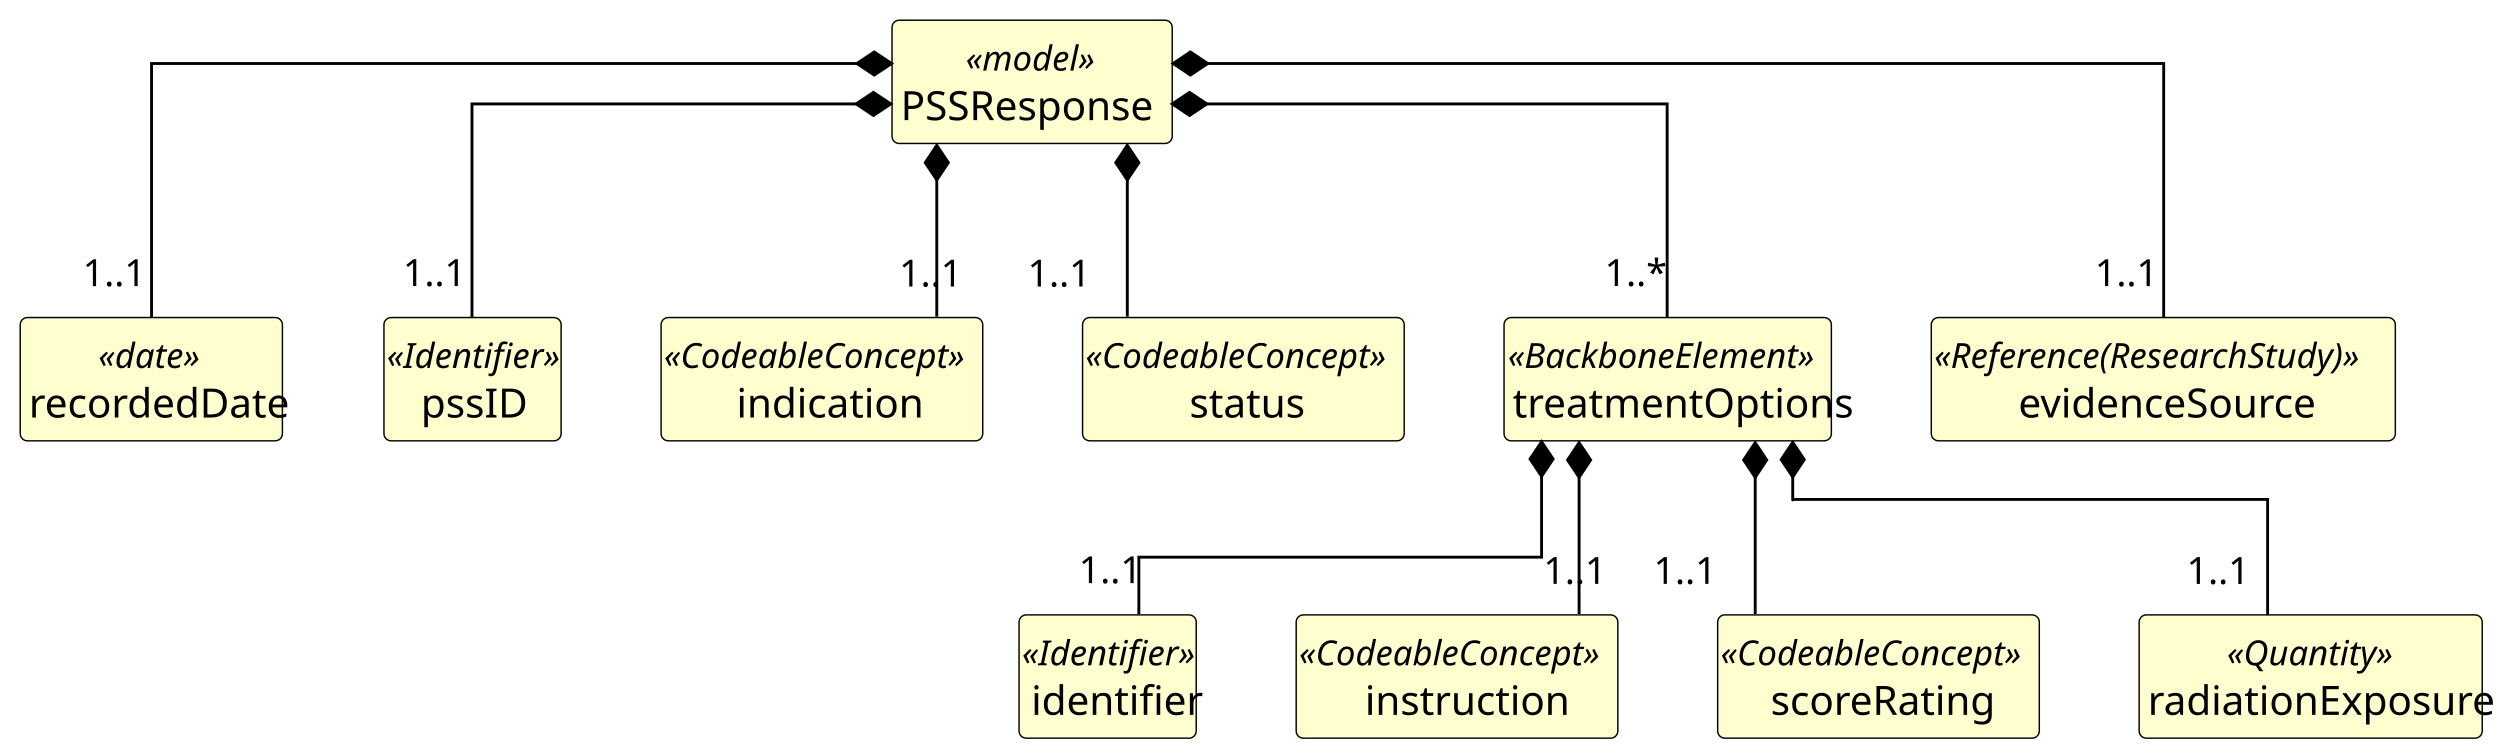
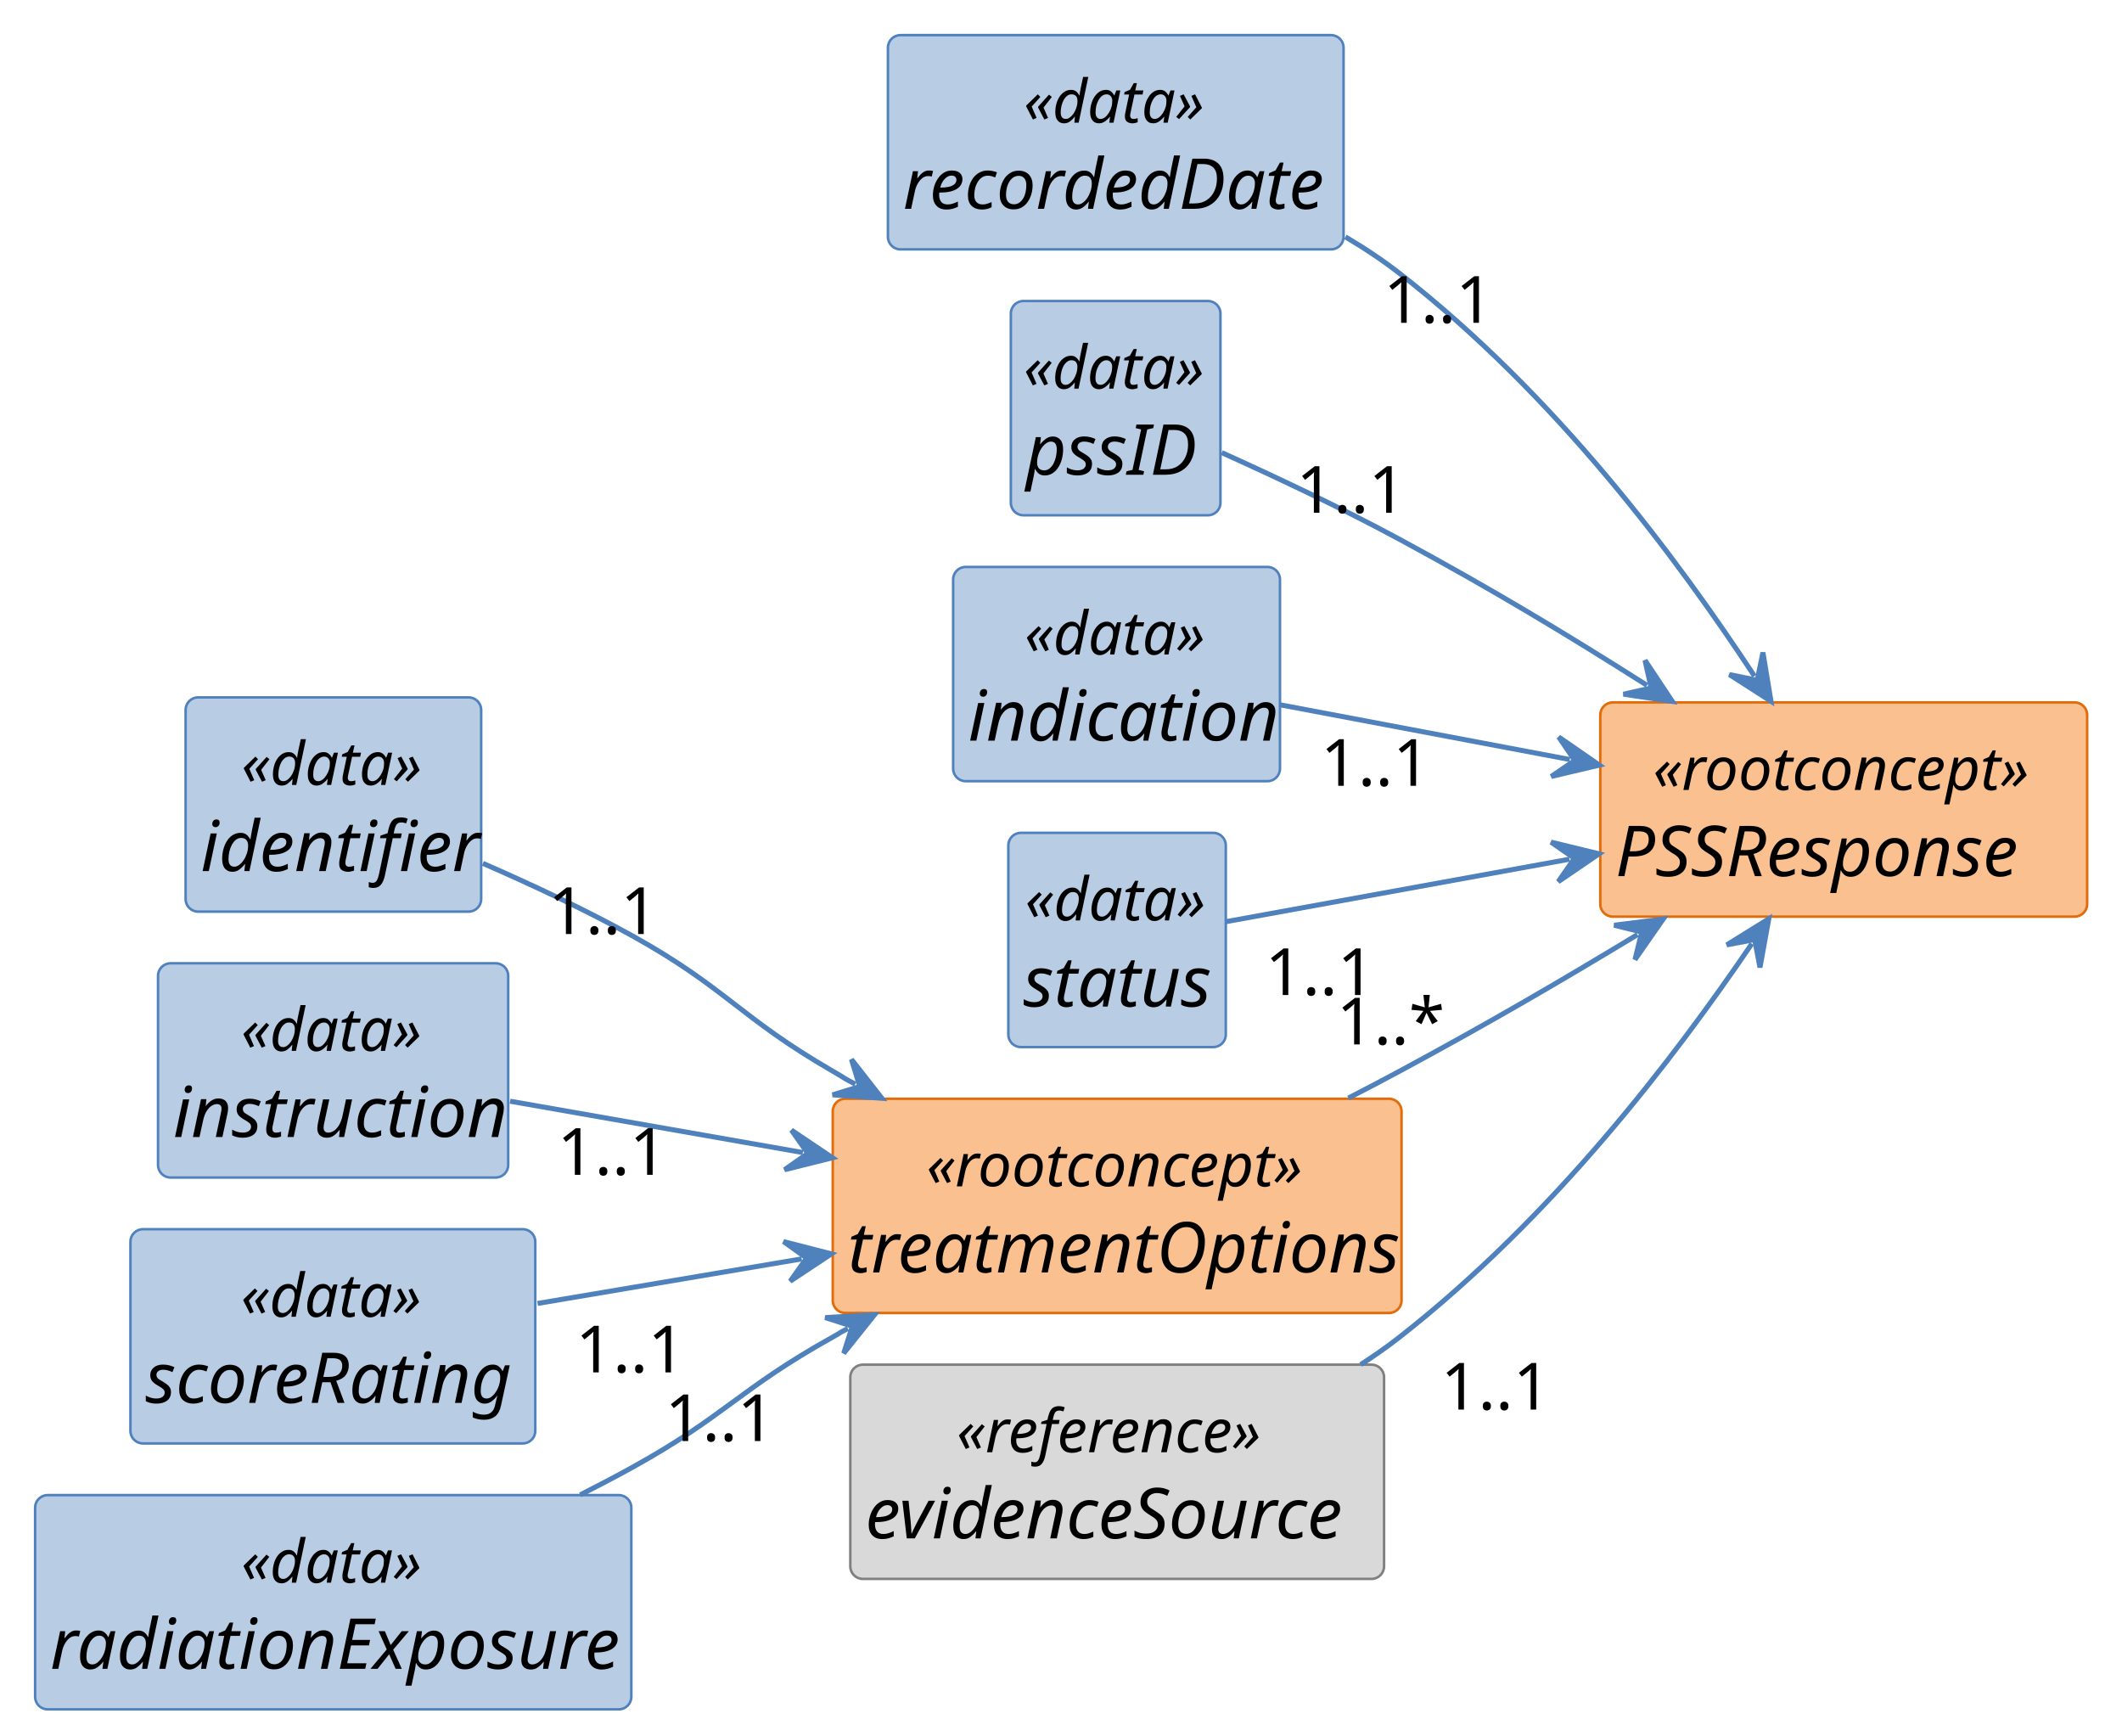
- <svg xmlns="http://www.w3.org/2000/svg" contentStyleType="text/css" data-diagram-type="CLASS" height="261px" preserveAspectRatio="none" style="width:866px;height:261px;background:#FFFFFF;" version="1.1" viewBox="0 0 866 261" width="866px" zoomAndPan="magnify">
+ <svg xmlns="http://www.w3.org/2000/svg" contentStyleType="text/css" data-diagram-type="CLASS" height="346px" preserveAspectRatio="none" style="width:423px;height:346px;background:#FFFFFF;" version="1.1" viewBox="0 0 423 346" width="423px" zoomAndPan="magnify">
  <defs />
  <g>
-     <g class="entity" data-entity="PSSResponse" data-source-line="14" data-uid="ent0002" id="entity_PSSResponse">
-       <rect fill="#FEFECE" height="42.703" rx="2.5" ry="2.5" style="stroke:#000000;stroke-width:0.5;" width="97.055" x="309" y="7" />
-       <text fill="#000000" font-family="sans-serif" font-size="12" font-style="italic" lengthAdjust="spacing" textLength="46.031" x="334.512" y="24.457">«model»</text>
-       <text fill="#000000" font-family="sans-serif" font-size="14" lengthAdjust="spacing" textLength="91.055" x="312" y="41.627">PSSResponse</text>
+     <g class="entity" data-entity="PSSResponse" data-source-line="21" data-uid="ent0002" id="entity_PSSResponse">
+       <rect fill="#FAC08F" height="42.703" rx="2.5" ry="2.5" style="stroke:#E36C0A;stroke-width:0.5;" width="97.055" x="319" y="140" />
+       <text fill="#000000" font-family="sans-serif" font-size="12" font-style="italic" lengthAdjust="spacing" textLength="76.055" x="329.5" y="157.457">«rootconcept»</text>
+       <text fill="#000000" font-family="sans-serif" font-size="14" font-style="italic" lengthAdjust="spacing" textLength="91.055" x="322" y="174.627">PSSResponse</text>
    </g>
-     <g class="entity" data-entity="PSSResponse_recordedDate" data-source-line="17" data-uid="ent0003" id="entity_PSSResponse_recordedDate">
-       <rect fill="#FEFECE" height="42.703" rx="2.5" ry="2.5" style="stroke:#000000;stroke-width:0.5;" width="90.827" x="7" y="110" />
-       <text fill="#000000" font-family="sans-serif" font-size="12" font-style="italic" lengthAdjust="spacing" textLength="36.703" x="34.062" y="127.457">«date»</text>
-       <text fill="#000000" font-family="sans-serif" font-size="14" lengthAdjust="spacing" textLength="84.827" x="10" y="144.627">recordedDate</text>
+     <g class="entity" data-entity="PSSResponse_recordedDate" data-source-line="24" data-uid="ent0003" id="entity_PSSResponse_recordedDate">
+       <rect fill="#B8CCE4" height="42.703" rx="2.5" ry="2.5" style="stroke:#4F81BD;stroke-width:0.5;" width="90.827" x="177" y="7" />
+       <text fill="#000000" font-family="sans-serif" font-size="12" font-style="italic" lengthAdjust="spacing" textLength="36.703" x="204.062" y="24.457">«data»</text>
+       <text fill="#000000" font-family="sans-serif" font-size="14" font-style="italic" lengthAdjust="spacing" textLength="84.827" x="180" y="41.627">recordedDate</text>
    </g>
-     <g class="entity" data-entity="PSSResponse_pssID" data-source-line="20" data-uid="ent0004" id="entity_PSSResponse_pssID">
-       <rect fill="#FEFECE" height="42.703" rx="2.5" ry="2.5" style="stroke:#000000;stroke-width:0.5;" width="61.373" x="133" y="110" />
-       <text fill="#000000" font-family="sans-serif" font-size="12" font-style="italic" lengthAdjust="spacing" textLength="59.373" x="134" y="127.457">«Identifier»</text>
-       <text fill="#000000" font-family="sans-serif" font-size="14" lengthAdjust="spacing" textLength="35.786" x="145.793" y="144.627">pssID</text>
+     <g class="entity" data-entity="PSSResponse_pssID" data-source-line="27" data-uid="ent0004" id="entity_PSSResponse_pssID">
+       <rect fill="#B8CCE4" height="42.703" rx="2.5" ry="2.5" style="stroke:#4F81BD;stroke-width:0.5;" width="41.786" x="201.5" y="60" />
+       <text fill="#000000" font-family="sans-serif" font-size="12" font-style="italic" lengthAdjust="spacing" textLength="36.703" x="204.042" y="77.457">«data»</text>
+       <text fill="#000000" font-family="sans-serif" font-size="14" font-style="italic" lengthAdjust="spacing" textLength="35.786" x="204.5" y="94.627">pssID</text>
    </g>
-     <g class="entity" data-entity="PSSResponse_indication" data-source-line="23" data-uid="ent0005" id="entity_PSSResponse_indication">
-       <rect fill="#FEFECE" height="42.703" rx="2.5" ry="2.5" style="stroke:#000000;stroke-width:0.5;" width="111.418" x="229" y="110" />
-       <text fill="#000000" font-family="sans-serif" font-size="12" font-style="italic" lengthAdjust="spacing" textLength="109.418" x="230" y="127.457">«CodeableConcept»</text>
-       <text fill="#000000" font-family="sans-serif" font-size="14" lengthAdjust="spacing" textLength="59.151" x="255.133" y="144.627">indication</text>
+     <g class="entity" data-entity="PSSResponse_indication" data-source-line="30" data-uid="ent0005" id="entity_PSSResponse_indication">
+       <rect fill="#B8CCE4" height="42.703" rx="2.5" ry="2.5" style="stroke:#4F81BD;stroke-width:0.5;" width="65.151" x="190" y="113" />
+       <text fill="#000000" font-family="sans-serif" font-size="12" font-style="italic" lengthAdjust="spacing" textLength="36.703" x="204.224" y="130.457">«data»</text>
+       <text fill="#000000" font-family="sans-serif" font-size="14" font-style="italic" lengthAdjust="spacing" textLength="59.151" x="193" y="147.627">indication</text>
    </g>
-     <g class="entity" data-entity="PSSResponse_status" data-source-line="26" data-uid="ent0006" id="entity_PSSResponse_status">
-       <rect fill="#FEFECE" height="42.703" rx="2.5" ry="2.5" style="stroke:#000000;stroke-width:0.5;" width="111.418" x="375" y="110" />
-       <text fill="#000000" font-family="sans-serif" font-size="12" font-style="italic" lengthAdjust="spacing" textLength="109.418" x="376" y="127.457">«CodeableConcept»</text>
-       <text fill="#000000" font-family="sans-serif" font-size="14" lengthAdjust="spacing" textLength="37.352" x="412.033" y="144.627">status</text>
+     <g class="entity" data-entity="PSSResponse_status" data-source-line="33" data-uid="ent0006" id="entity_PSSResponse_status">
+       <rect fill="#B8CCE4" height="42.703" rx="2.5" ry="2.5" style="stroke:#4F81BD;stroke-width:0.5;" width="43.352" x="201" y="166" />
+       <text fill="#000000" font-family="sans-serif" font-size="12" font-style="italic" lengthAdjust="spacing" textLength="36.703" x="204.324" y="183.457">«data»</text>
+       <text fill="#000000" font-family="sans-serif" font-size="14" font-style="italic" lengthAdjust="spacing" textLength="37.352" x="204" y="200.627">status</text>
    </g>
-     <g class="entity" data-entity="PSSResponse_treatmentOptions" data-source-line="29" data-uid="ent0007" id="entity_PSSResponse_treatmentOptions">
-       <rect fill="#FEFECE" height="42.703" rx="2.5" ry="2.5" style="stroke:#000000;stroke-width:0.5;" width="113.386" x="521" y="110" />
-       <text fill="#000000" font-family="sans-serif" font-size="12" font-style="italic" lengthAdjust="spacing" textLength="110.742" x="522.322" y="127.457">«BackboneElement»</text>
-       <text fill="#000000" font-family="sans-serif" font-size="14" lengthAdjust="spacing" textLength="107.386" x="524" y="144.627">treatmentOptions</text>
+     <g class="entity" data-entity="PSSResponse_treatmentOptions" data-source-line="36" data-uid="ent0007" id="entity_PSSResponse_treatmentOptions">
+       <rect fill="#FAC08F" height="42.703" rx="2.5" ry="2.5" style="stroke:#E36C0A;stroke-width:0.5;" width="113.386" x="166" y="219" />
+       <text fill="#000000" font-family="sans-serif" font-size="12" font-style="italic" lengthAdjust="spacing" textLength="76.055" x="184.666" y="236.457">«rootconcept»</text>
+       <text fill="#000000" font-family="sans-serif" font-size="14" font-style="italic" lengthAdjust="spacing" textLength="107.386" x="169" y="253.627">treatmentOptions</text>
    </g>
-     <g class="entity" data-entity="PSSResponse_treatmentOptions_identifier" data-source-line="32" data-uid="ent0008" id="entity_PSSResponse_treatmentOptions_identifier">
-       <rect fill="#FEFECE" height="42.703" rx="2.5" ry="2.5" style="stroke:#000000;stroke-width:0.5;" width="61.373" x="353" y="213" />
-       <text fill="#000000" font-family="sans-serif" font-size="12" font-style="italic" lengthAdjust="spacing" textLength="59.373" x="354" y="230.457">«Identifier»</text>
-       <text fill="#000000" font-family="sans-serif" font-size="14" lengthAdjust="spacing" textLength="52.917" x="357.228" y="247.627">identifier</text>
+     <g class="entity" data-entity="PSSResponse_treatmentOptions_identifier" data-source-line="39" data-uid="ent0008" id="entity_PSSResponse_treatmentOptions_identifier">
+       <rect fill="#B8CCE4" height="42.703" rx="2.5" ry="2.5" style="stroke:#4F81BD;stroke-width:0.5;" width="58.917" x="37" y="139" />
+       <text fill="#000000" font-family="sans-serif" font-size="12" font-style="italic" lengthAdjust="spacing" textLength="36.703" x="48.107" y="156.457">«data»</text>
+       <text fill="#000000" font-family="sans-serif" font-size="14" font-style="italic" lengthAdjust="spacing" textLength="52.917" x="40" y="173.627">identifier</text>
    </g>
-     <g class="entity" data-entity="PSSResponse_treatmentOptions_instruction" data-source-line="35" data-uid="ent0009" id="entity_PSSResponse_treatmentOptions_instruction">
-       <rect fill="#FEFECE" height="42.703" rx="2.5" ry="2.5" style="stroke:#000000;stroke-width:0.5;" width="111.418" x="449" y="213" />
-       <text fill="#000000" font-family="sans-serif" font-size="12" font-style="italic" lengthAdjust="spacing" textLength="109.418" x="450" y="230.457">«CodeableConcept»</text>
-       <text fill="#000000" font-family="sans-serif" font-size="14" lengthAdjust="spacing" textLength="63.807" x="472.806" y="247.627">instruction</text>
+     <g class="entity" data-entity="PSSResponse_treatmentOptions_instruction" data-source-line="42" data-uid="ent0009" id="entity_PSSResponse_treatmentOptions_instruction">
+       <rect fill="#B8CCE4" height="42.703" rx="2.5" ry="2.5" style="stroke:#4F81BD;stroke-width:0.5;" width="69.807" x="31.5" y="192" />
+       <text fill="#000000" font-family="sans-serif" font-size="12" font-style="italic" lengthAdjust="spacing" textLength="36.703" x="48.052" y="209.457">«data»</text>
+       <text fill="#000000" font-family="sans-serif" font-size="14" font-style="italic" lengthAdjust="spacing" textLength="63.807" x="34.5" y="226.627">instruction</text>
    </g>
-     <g class="entity" data-entity="PSSResponse_treatmentOptions_scoreRating" data-source-line="38" data-uid="ent0010" id="entity_PSSResponse_treatmentOptions_scoreRating">
-       <rect fill="#FEFECE" height="42.703" rx="2.5" ry="2.5" style="stroke:#000000;stroke-width:0.5;" width="111.418" x="595" y="213" />
-       <text fill="#000000" font-family="sans-serif" font-size="12" font-style="italic" lengthAdjust="spacing" textLength="109.418" x="596" y="230.457">«CodeableConcept»</text>
-       <text fill="#000000" font-family="sans-serif" font-size="14" lengthAdjust="spacing" textLength="74.703" x="613.357" y="247.627">scoreRating</text>
+     <g class="entity" data-entity="PSSResponse_treatmentOptions_scoreRating" data-source-line="45" data-uid="ent0010" id="entity_PSSResponse_treatmentOptions_scoreRating">
+       <rect fill="#B8CCE4" height="42.703" rx="2.5" ry="2.5" style="stroke:#4F81BD;stroke-width:0.5;" width="80.703" x="26" y="245" />
+       <text fill="#000000" font-family="sans-serif" font-size="12" font-style="italic" lengthAdjust="spacing" textLength="36.703" x="48" y="262.457">«data»</text>
+       <text fill="#000000" font-family="sans-serif" font-size="14" font-style="italic" lengthAdjust="spacing" textLength="74.703" x="29" y="279.627">scoreRating</text>
    </g>
-     <g class="entity" data-entity="PSSResponse_treatmentOptions_radiationExposure" data-source-line="41" data-uid="ent0011" id="entity_PSSResponse_treatmentOptions_radiationExposure">
-       <rect fill="#FEFECE" height="42.703" rx="2.5" ry="2.5" style="stroke:#000000;stroke-width:0.5;" width="118.848" x="741" y="213" />
-       <text fill="#000000" font-family="sans-serif" font-size="12" font-style="italic" lengthAdjust="spacing" textLength="58.037" x="771.405" y="230.457">«Quantity»</text>
-       <text fill="#000000" font-family="sans-serif" font-size="14" lengthAdjust="spacing" textLength="112.848" x="744" y="247.627">radiationExposure</text>
+     <g class="entity" data-entity="PSSResponse_treatmentOptions_radiationExposure" data-source-line="48" data-uid="ent0011" id="entity_PSSResponse_treatmentOptions_radiationExposure">
+       <rect fill="#B8CCE4" height="42.703" rx="2.5" ry="2.5" style="stroke:#4F81BD;stroke-width:0.5;" width="118.848" x="7" y="298" />
+       <text fill="#000000" font-family="sans-serif" font-size="12" font-style="italic" lengthAdjust="spacing" textLength="36.703" x="48.072" y="315.457">«data»</text>
+       <text fill="#000000" font-family="sans-serif" font-size="14" font-style="italic" lengthAdjust="spacing" textLength="112.848" x="10" y="332.627">radiationExposure</text>
    </g>
-     <g class="entity" data-entity="PSSResponse_evidenceSource" data-source-line="44" data-uid="ent0012" id="entity_PSSResponse_evidenceSource">
-       <rect fill="#FEFECE" height="42.703" rx="2.5" ry="2.5" style="stroke:#000000;stroke-width:0.5;" width="160.748" x="669" y="110" />
-       <text fill="#000000" font-family="sans-serif" font-size="12" font-style="italic" lengthAdjust="spacing" textLength="158.748" x="670" y="127.457">«Reference(ResearchStudy)»</text>
-       <text fill="#000000" font-family="sans-serif" font-size="14" lengthAdjust="spacing" textLength="100.399" x="699.174" y="144.627">evidenceSource</text>
+     <g class="entity" data-entity="PSSResponse_evidenceSource" data-source-line="51" data-uid="ent0012" id="entity_PSSResponse_evidenceSource">
+       <rect fill="#D9D9D9" height="42.703" rx="2.5" ry="2.5" style="stroke:#808080;stroke-width:0.5;" width="106.399" x="169.5" y="272" />
+       <text fill="#000000" font-family="sans-serif" font-size="12" font-style="italic" lengthAdjust="spacing" textLength="64.043" x="190.678" y="289.457">«reference»</text>
+       <text fill="#000000" font-family="sans-serif" font-size="14" font-style="italic" lengthAdjust="spacing" textLength="100.399" x="172.5" y="306.627">evidenceSource</text>
    </g>
-     <g class="link" data-entity-1="PSSResponse" data-entity-2="PSSResponse_recordedDate" data-source-line="47" data-uid="lnk13" id="link_PSSResponse_PSSResponse_recordedDate">
-       <path codeLine="47" d="M296.83,22 C210.72,22 52.5,22 52.5,22 C52.5,22 52.5,77.95 52.5,109.87" fill="none" id="PSSResponse-backto-PSSResponse_recordedDate" style="stroke:#000000;stroke-width:1;" />
-       <polygon fill="#000000" points="308.83,22,302.83,18,296.83,22,302.83,26,308.83,22" style="stroke:#000000;stroke-width:1;" />
-       <text fill="#000000" font-family="sans-serif" font-size="13" lengthAdjust="spacing" textLength="21.684" x="28.667" y="99.123">1..1</text>
+     <g class="link" data-entity-1="PSSResponse_recordedDate" data-entity-2="PSSResponse" data-source-line="54" data-uid="lnk13" id="link_PSSResponse_recordedDate_PSSResponse">
+       <path codeLine="54" d="M268.19,47.21 C271.98,49.45 275.64,51.88 279,54.5 C310.24,78.83 334.263,111.237 349.733,134.757" fill="none" id="PSSResponse_recordedDate-to-PSSResponse" style="stroke:#4F81BD;stroke-width:1;" />
+       <polygon fill="#4F81BD" points="353.03,139.77,351.426,130.053,350.282,135.593,344.742,134.449,353.03,139.77" style="stroke:#4F81BD;stroke-width:1;" />
+       <text fill="#000000" font-family="sans-serif" font-size="13" lengthAdjust="spacing" textLength="21.684" x="275.798" y="64.338">1..1</text>
    </g>
-     <g class="link" data-entity-1="PSSResponse" data-entity-2="PSSResponse_pssID" data-source-line="48" data-uid="lnk14" id="link_PSSResponse_PSSResponse_pssID">
-       <path codeLine="48" d="M296.55,36 C239.07,36 163.5,36 163.5,36 C163.5,36 163.5,81.65 163.5,109.83" fill="none" id="PSSResponse-backto-PSSResponse_pssID" style="stroke:#000000;stroke-width:1;" />
-       <polygon fill="#000000" points="308.55,36,302.55,32,296.55,36,302.55,40,308.55,36" style="stroke:#000000;stroke-width:1;" />
-       <text fill="#000000" font-family="sans-serif" font-size="13" lengthAdjust="spacing" textLength="21.684" x="139.59" y="99.072">1..1</text>
+     <g class="link" data-entity-1="PSSResponse_pssID" data-entity-2="PSSResponse" data-source-line="55" data-uid="lnk14" id="link_PSSResponse_pssID_PSSResponse">
+       <path codeLine="55" d="M243.55,90.22 C254.22,95.03 267.49,101.28 279,107.5 C297.37,117.43 312.165,126.343 328.305,136.593" fill="none" id="PSSResponse_pssID-to-PSSResponse" style="stroke:#4F81BD;stroke-width:1;" />
+       <polygon fill="#4F81BD" points="333.37,139.81,327.917,131.608,329.149,137.13,323.628,138.362,333.37,139.81" style="stroke:#4F81BD;stroke-width:1;" />
+       <text fill="#000000" font-family="sans-serif" font-size="13" lengthAdjust="spacing" textLength="21.684" x="258.406" y="102.205">1..1</text>
    </g>
-     <g class="link" data-entity-1="PSSResponse" data-entity-2="PSSResponse_indication" data-source-line="49" data-uid="lnk15" id="link_PSSResponse_PSSResponse_indication">
-       <path codeLine="49" d="M324.5,62.34 C324.5,79.82 324.5,92.22 324.5,109.69" fill="none" id="PSSResponse-backto-PSSResponse_indication" style="stroke:#000000;stroke-width:1;" />
-       <polygon fill="#000000" points="324.5,50.34,320.5,56.34,324.5,62.34,328.5,56.34,324.5,50.34" style="stroke:#000000;stroke-width:1;" />
-       <text fill="#000000" font-family="sans-serif" font-size="13" lengthAdjust="spacing" textLength="21.684" x="311.464" y="99.261">1..1</text>
+     <g class="link" data-entity-1="PSSResponse_indication" data-entity-2="PSSResponse" data-source-line="56" data-uid="lnk15" id="link_PSSResponse_indication_PSSResponse">
+       <path codeLine="56" d="M255.24,140.49 C273.91,144.02 292.004,147.437 312.924,151.387" fill="none" id="PSSResponse_indication-to-PSSResponse" style="stroke:#4F81BD;stroke-width:1;" />
+       <polygon fill="#4F81BD" points="318.82,152.5,310.718,146.9,313.907,151.572,309.234,154.761,318.82,152.5" style="stroke:#4F81BD;stroke-width:1;" />
+       <text fill="#000000" font-family="sans-serif" font-size="13" lengthAdjust="spacing" textLength="21.684" x="263.261" y="156.624">1..1</text>
    </g>
-     <g class="link" data-entity-1="PSSResponse" data-entity-2="PSSResponse_status" data-source-line="50" data-uid="lnk16" id="link_PSSResponse_PSSResponse_status">
-       <path codeLine="50" d="M390.5,62.34 C390.5,79.82 390.5,92.22 390.5,109.69" fill="none" id="PSSResponse-backto-PSSResponse_status" style="stroke:#000000;stroke-width:1;" />
-       <polygon fill="#000000" points="390.5,50.34,386.5,56.34,390.5,62.34,394.5,56.34,390.5,50.34" style="stroke:#000000;stroke-width:1;" />
-       <text fill="#000000" font-family="sans-serif" font-size="13" lengthAdjust="spacing" textLength="21.684" x="355.964" y="99.261">1..1</text>
+     <g class="link" data-entity-1="PSSResponse_status" data-entity-2="PSSResponse" data-source-line="57" data-uid="lnk16" id="link_PSSResponse_status_PSSResponse">
+       <path codeLine="57" d="M244.29,183.72 C263.74,180.18 287.587,175.855 312.857,171.255" fill="none" id="PSSResponse_status-to-PSSResponse" style="stroke:#4F81BD;stroke-width:1;" />
+       <polygon fill="#4F81BD" points="318.76,170.18,309.189,167.857,313.841,171.076,310.622,175.727,318.76,170.18" style="stroke:#4F81BD;stroke-width:1;" />
+       <text fill="#000000" font-family="sans-serif" font-size="13" lengthAdjust="spacing" textLength="21.684" x="252.201" y="198.323">1..1</text>
    </g>
-     <g class="link" data-entity-1="PSSResponse" data-entity-2="PSSResponse_treatmentOptions" data-source-line="51" data-uid="lnk17" id="link_PSSResponse_PSSResponse_treatmentOptions">
-       <path codeLine="51" d="M418.05,36 C482.84,36 577.5,36 577.5,36 C577.5,36 577.5,81.65 577.5,109.83" fill="none" id="PSSResponse-backto-PSSResponse_treatmentOptions" style="stroke:#000000;stroke-width:1;" />
-       <polygon fill="#000000" points="406.05,36,412.05,40,418.05,36,412.05,32,406.05,36" style="stroke:#000000;stroke-width:1;" />
-       <text fill="#000000" font-family="sans-serif" font-size="13" lengthAdjust="spacing" textLength="19.513" x="555.846" y="99.072">1..*</text>
+     <g class="link" data-entity-1="PSSResponse_treatmentOptions" data-entity-2="PSSResponse" data-source-line="58" data-uid="lnk17" id="link_PSSResponse_treatmentOptions_PSSResponse">
+       <path codeLine="58" d="M268.79,218.86 C272.26,217.08 275.7,215.28 279,213.5 C296.58,204.02 310.546,195.886 326.416,186.286" fill="none" id="PSSResponse_treatmentOptions-to-PSSResponse" style="stroke:#4F81BD;stroke-width:1;" />
+       <polygon fill="#4F81BD" points="331.55,183.18,321.779,184.416,327.272,185.768,325.92,191.261,331.55,183.18" style="stroke:#4F81BD;stroke-width:1;" />
+       <text fill="#000000" font-family="sans-serif" font-size="13" lengthAdjust="spacing" textLength="19.513" x="266.435" y="208.17">1..*</text>
    </g>
-     <g class="link" data-entity-1="PSSResponse_treatmentOptions" data-entity-2="PSSResponse_treatmentOptions_identifier" data-source-line="52" data-uid="lnk18" id="link_PSSResponse_treatmentOptions_PSSResponse_treatmentOptions_identifier">
-       <path codeLine="52" d="M534,165.01 C534,182.74 534,193 534,193 C534,193 394.5,193 394.5,193 C394.5,193 394.5,202.74 394.5,212.78" fill="none" id="PSSResponse_treatmentOptions-backto-PSSResponse_treatmentOptions_identifier" style="stroke:#000000;stroke-width:1;" />
-       <polygon fill="#000000" points="534,153.01,530,159.01,534,165.01,538,159.01,534,153.01" style="stroke:#000000;stroke-width:1;" />
-       <text fill="#000000" font-family="sans-serif" font-size="13" lengthAdjust="spacing" textLength="21.684" x="373.684" y="202.008">1..1</text>
+     <g class="link" data-entity-1="PSSResponse_treatmentOptions_identifier" data-entity-2="PSSResponse_treatmentOptions" data-source-line="59" data-uid="lnk18" id="link_PSSResponse_treatmentOptions_identifier_PSSResponse_treatmentOptions">
+       <path codeLine="59" d="M96.26,172.08 C105.89,176.28 116.57,181.27 126,186.5 C144.76,196.9 147.42,202.78 166,213.5 C169.16,215.32 167.151,214.315 170.501,216.095" fill="none" id="PSSResponse_treatmentOptions_identifier-to-PSSResponse_treatmentOptions" style="stroke:#4F81BD;stroke-width:1;" />
+       <polygon fill="#4F81BD" points="175.8,218.91,169.729,211.155,171.385,216.564,165.975,218.219,175.8,218.91" style="stroke:#4F81BD;stroke-width:1;" />
+       <text fill="#000000" font-family="sans-serif" font-size="13" lengthAdjust="spacing" textLength="21.684" x="109.306" y="186.165">1..1</text>
    </g>
-     <g class="link" data-entity-1="PSSResponse_treatmentOptions" data-entity-2="PSSResponse_treatmentOptions_instruction" data-source-line="53" data-uid="lnk19" id="link_PSSResponse_treatmentOptions_PSSResponse_treatmentOptions_instruction">
-       <path codeLine="53" d="M547,165.34 C547,182.82 547,195.22 547,212.69" fill="none" id="PSSResponse_treatmentOptions-backto-PSSResponse_treatmentOptions_instruction" style="stroke:#000000;stroke-width:1;" />
-       <polygon fill="#000000" points="547,153.34,543,159.34,547,165.34,551,159.34,547,153.34" style="stroke:#000000;stroke-width:1;" />
-       <text fill="#000000" font-family="sans-serif" font-size="13" lengthAdjust="spacing" textLength="21.684" x="534.636" y="202.261">1..1</text>
+     <g class="link" data-entity-1="PSSResponse_treatmentOptions_instruction" data-entity-2="PSSResponse_treatmentOptions" data-source-line="60" data-uid="lnk19" id="link_PSSResponse_treatmentOptions_instruction_PSSResponse_treatmentOptions">
+       <path codeLine="60" d="M101.68,219.49 C120.55,222.8 138.55,225.953 160.04,229.723" fill="none" id="PSSResponse_treatmentOptions_instruction-to-PSSResponse_treatmentOptions" style="stroke:#4F81BD;stroke-width:1;" />
+       <polygon fill="#4F81BD" points="165.95,230.76,157.776,225.265,161.025,229.896,156.394,233.145,165.95,230.76" style="stroke:#4F81BD;stroke-width:1;" />
+       <text fill="#000000" font-family="sans-serif" font-size="13" lengthAdjust="spacing" textLength="21.684" x="111.084" y="234.164">1..1</text>
    </g>
-     <g class="link" data-entity-1="PSSResponse_treatmentOptions" data-entity-2="PSSResponse_treatmentOptions_scoreRating" data-source-line="54" data-uid="lnk20" id="link_PSSResponse_treatmentOptions_PSSResponse_treatmentOptions_scoreRating">
-       <path codeLine="54" d="M608,165.34 C608,182.82 608,195.22 608,212.69" fill="none" id="PSSResponse_treatmentOptions-backto-PSSResponse_treatmentOptions_scoreRating" style="stroke:#000000;stroke-width:1;" />
-       <polygon fill="#000000" points="608,153.34,604,159.34,608,165.34,612,159.34,608,153.34" style="stroke:#000000;stroke-width:1;" />
-       <text fill="#000000" font-family="sans-serif" font-size="13" lengthAdjust="spacing" textLength="21.684" x="572.792" y="202.261">1..1</text>
+     <g class="link" data-entity-1="PSSResponse_treatmentOptions_scoreRating" data-entity-2="PSSResponse_treatmentOptions" data-source-line="61" data-uid="lnk20" id="link_PSSResponse_treatmentOptions_scoreRating_PSSResponse_treatmentOptions">
+       <path codeLine="61" d="M107.16,259.8 C124.98,256.8 140.413,254.187 159.814,250.917" fill="none" id="PSSResponse_treatmentOptions_scoreRating-to-PSSResponse_treatmentOptions" style="stroke:#4F81BD;stroke-width:1;" />
+       <polygon fill="#4F81BD" points="165.73,249.92,156.19,247.471,160.799,250.751,157.52,255.36,165.73,249.92" style="stroke:#4F81BD;stroke-width:1;" />
+       <text fill="#000000" font-family="sans-serif" font-size="13" lengthAdjust="spacing" textLength="21.684" x="114.746" y="273.534">1..1</text>
    </g>
-     <g class="link" data-entity-1="PSSResponse_treatmentOptions" data-entity-2="PSSResponse_treatmentOptions_radiationExposure" data-source-line="55" data-uid="lnk21" id="link_PSSResponse_treatmentOptions_PSSResponse_treatmentOptions_radiationExposure">
-       <path codeLine="55" d="M621,165.22 C621,175.26 621,173 621,173 C621,173 785.5,173 785.5,173 C785.5,173 785.5,195.26 785.5,212.99" fill="none" id="PSSResponse_treatmentOptions-backto-PSSResponse_treatmentOptions_radiationExposure" style="stroke:#000000;stroke-width:1;" />
-       <polygon fill="#000000" points="621,153.22,617,159.22,621,165.22,625,159.22,621,153.22" style="stroke:#000000;stroke-width:1;" />
-       <text fill="#000000" font-family="sans-serif" font-size="13" lengthAdjust="spacing" textLength="21.684" x="757.446" y="202.277">1..1</text>
+     <g class="link" data-entity-1="PSSResponse_treatmentOptions_radiationExposure" data-entity-2="PSSResponse_treatmentOptions" data-source-line="62" data-uid="lnk21" id="link_PSSResponse_treatmentOptions_radiationExposure_PSSResponse_treatmentOptions">
+       <path codeLine="62" d="M115.67,297.95 C119.19,296.16 122.67,294.34 126,292.5 C144.56,282.25 147.47,276.8 166,266.5 C168.7,265 166.172,266.268 169.012,264.798" fill="none" id="PSSResponse_treatmentOptions_radiationExposure-to-PSSResponse_treatmentOptions" style="stroke:#4F81BD;stroke-width:1;" />
+       <polygon fill="#4F81BD" points="174.34,262.04,164.508,262.625,169.9,264.338,168.186,269.729,174.34,262.04" style="stroke:#4F81BD;stroke-width:1;" />
+       <text fill="#000000" font-family="sans-serif" font-size="13" lengthAdjust="spacing" textLength="21.684" x="132.57" y="287.225">1..1</text>
    </g>
-     <g class="link" data-entity-1="PSSResponse" data-entity-2="PSSResponse_evidenceSource" data-source-line="56" data-uid="lnk22" id="link_PSSResponse_PSSResponse_evidenceSource">
-       <path codeLine="56" d="M418.35,22 C523.44,22 749.5,22 749.5,22 C749.5,22 749.5,77.95 749.5,109.87" fill="none" id="PSSResponse-backto-PSSResponse_evidenceSource" style="stroke:#000000;stroke-width:1;" />
-       <polygon fill="#000000" points="406.35,22,412.35,26,418.35,22,412.35,18,406.35,22" style="stroke:#000000;stroke-width:1;" />
-       <text fill="#000000" font-family="sans-serif" font-size="13" lengthAdjust="spacing" textLength="21.684" x="725.678" y="99.123">1..1</text>
+     <g class="link" data-entity-1="PSSResponse_evidenceSource" data-entity-2="PSSResponse" data-source-line="63" data-uid="lnk22" id="link_PSSResponse_evidenceSource_PSSResponse">
+       <path codeLine="63" d="M271.25,271.98 C273.95,270.24 276.55,268.42 279,266.5 C309.64,242.5 333.555,211.121 349.215,188.101" fill="none" id="PSSResponse_evidenceSource-to-PSSResponse" style="stroke:#4F81BD;stroke-width:1;" />
+       <polygon fill="#4F81BD" points="352.59,183.14,344.221,188.332,349.778,187.274,350.835,192.831,352.59,183.14" style="stroke:#4F81BD;stroke-width:1;" />
+       <text fill="#000000" font-family="sans-serif" font-size="13" lengthAdjust="spacing" textLength="21.684" x="287.214" y="280.947">1..1</text>
    </g>
  </g>
</svg>
